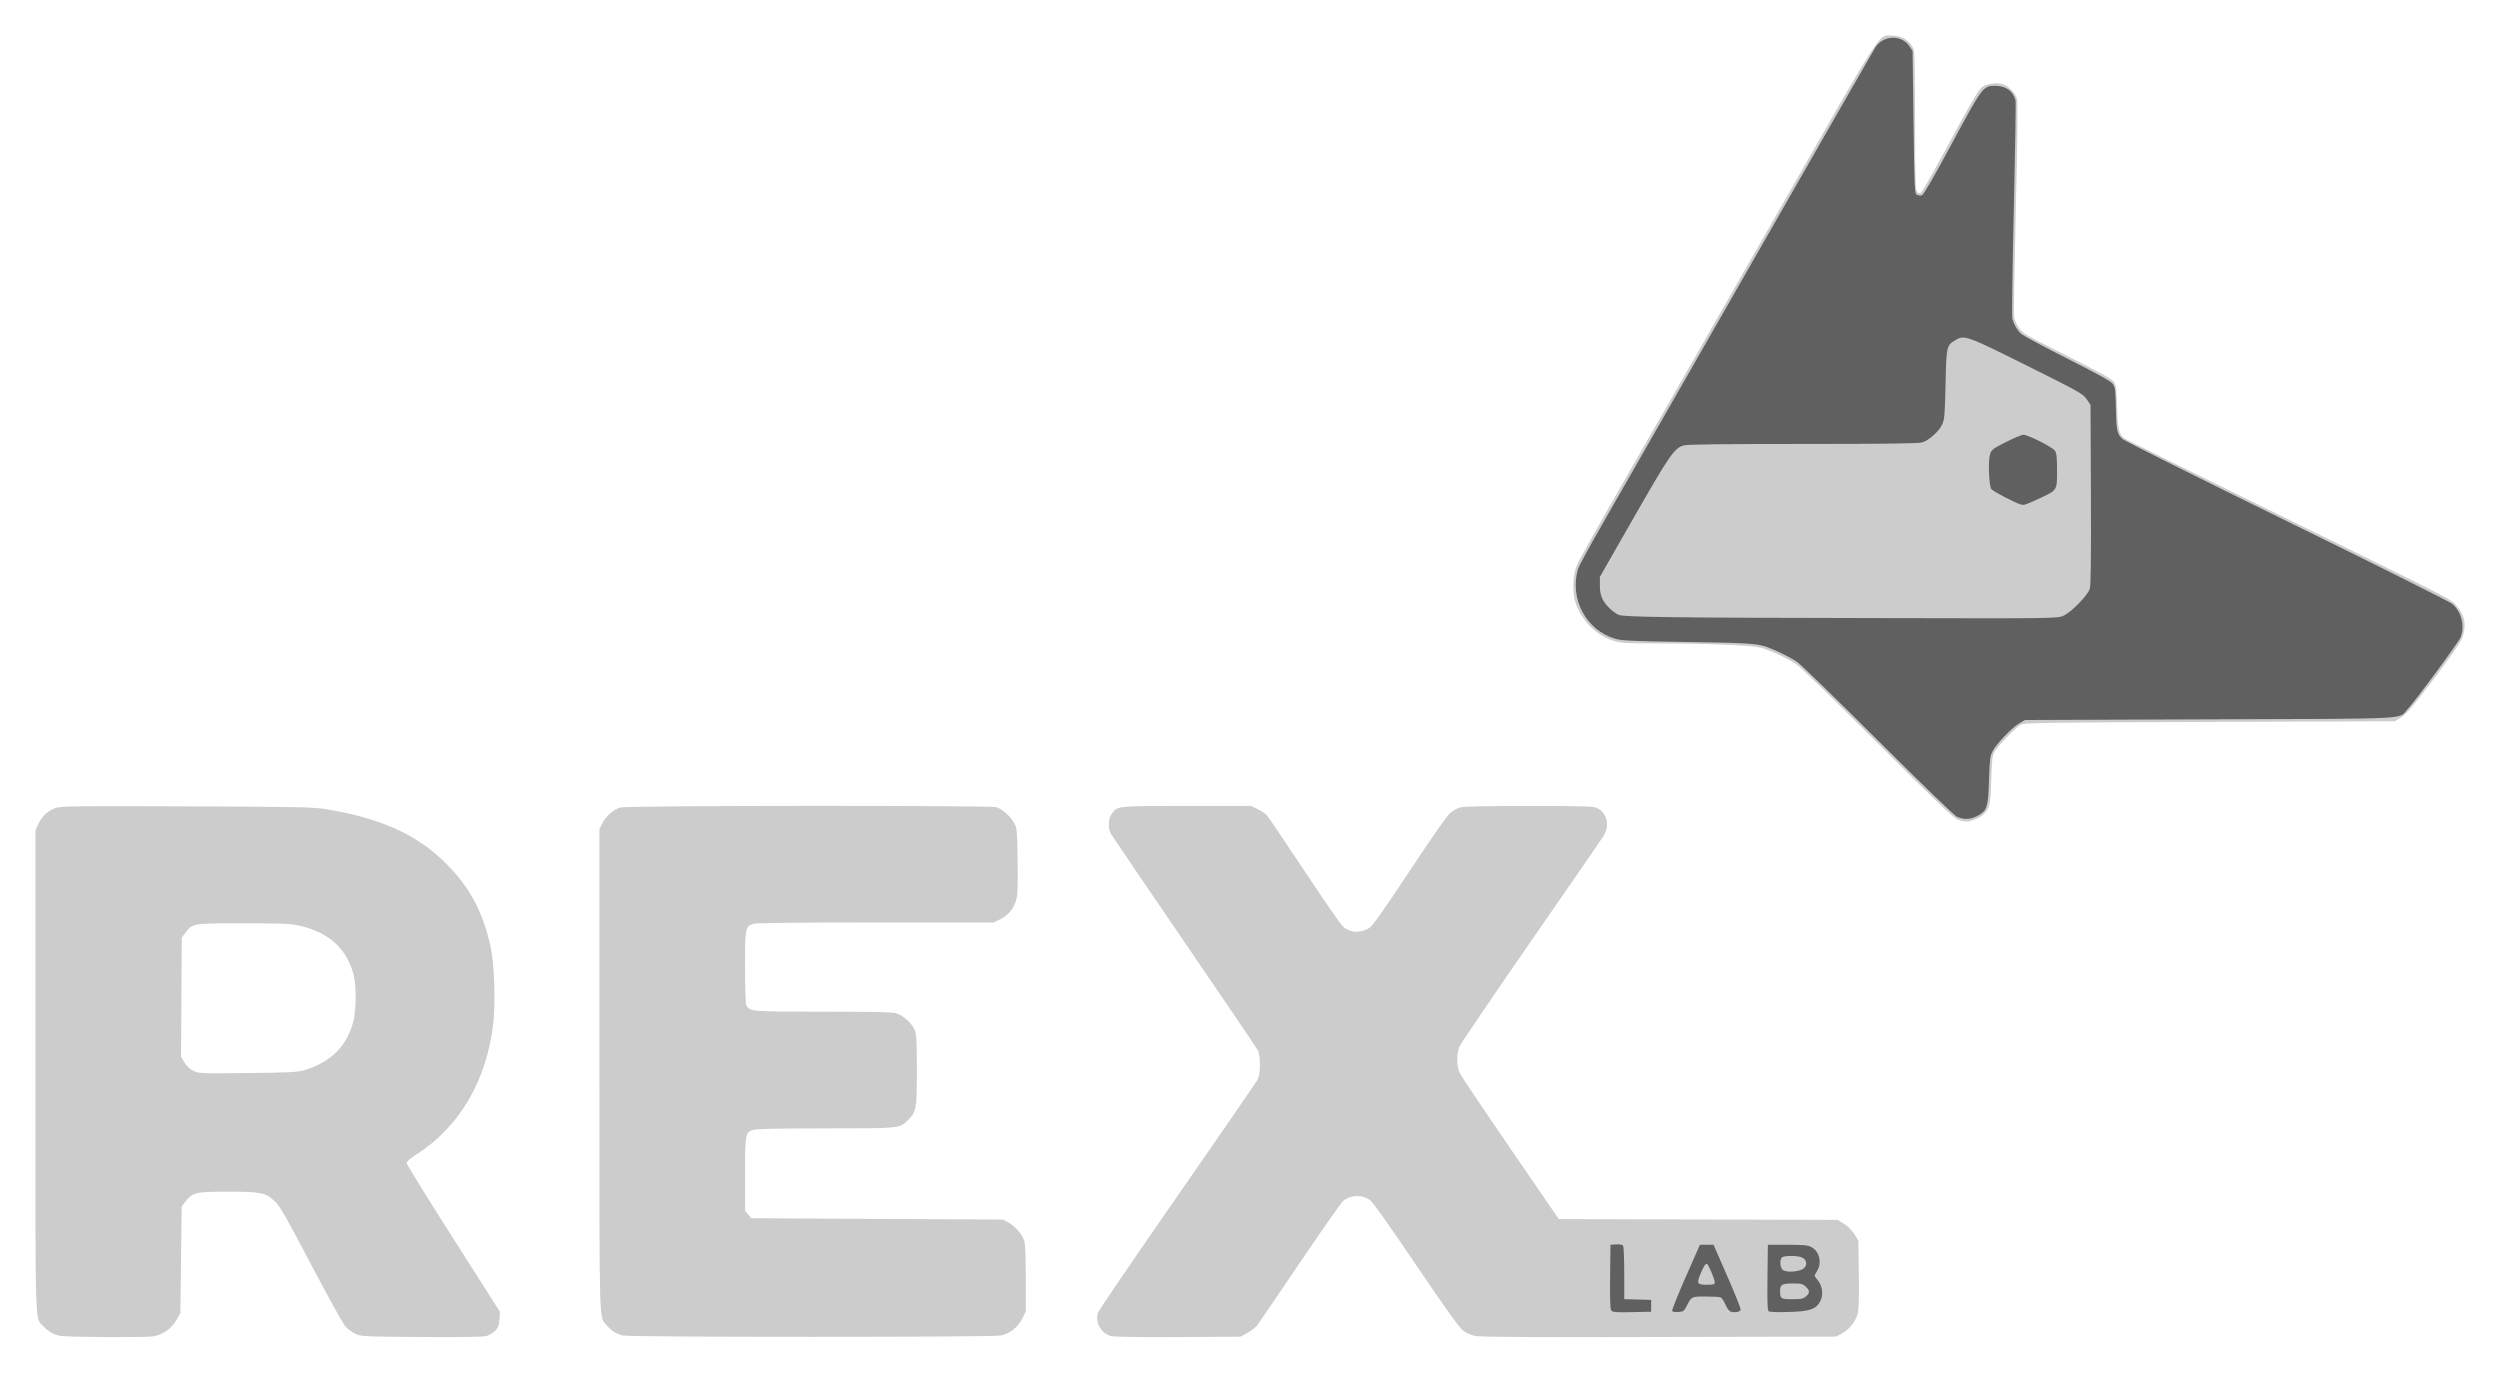
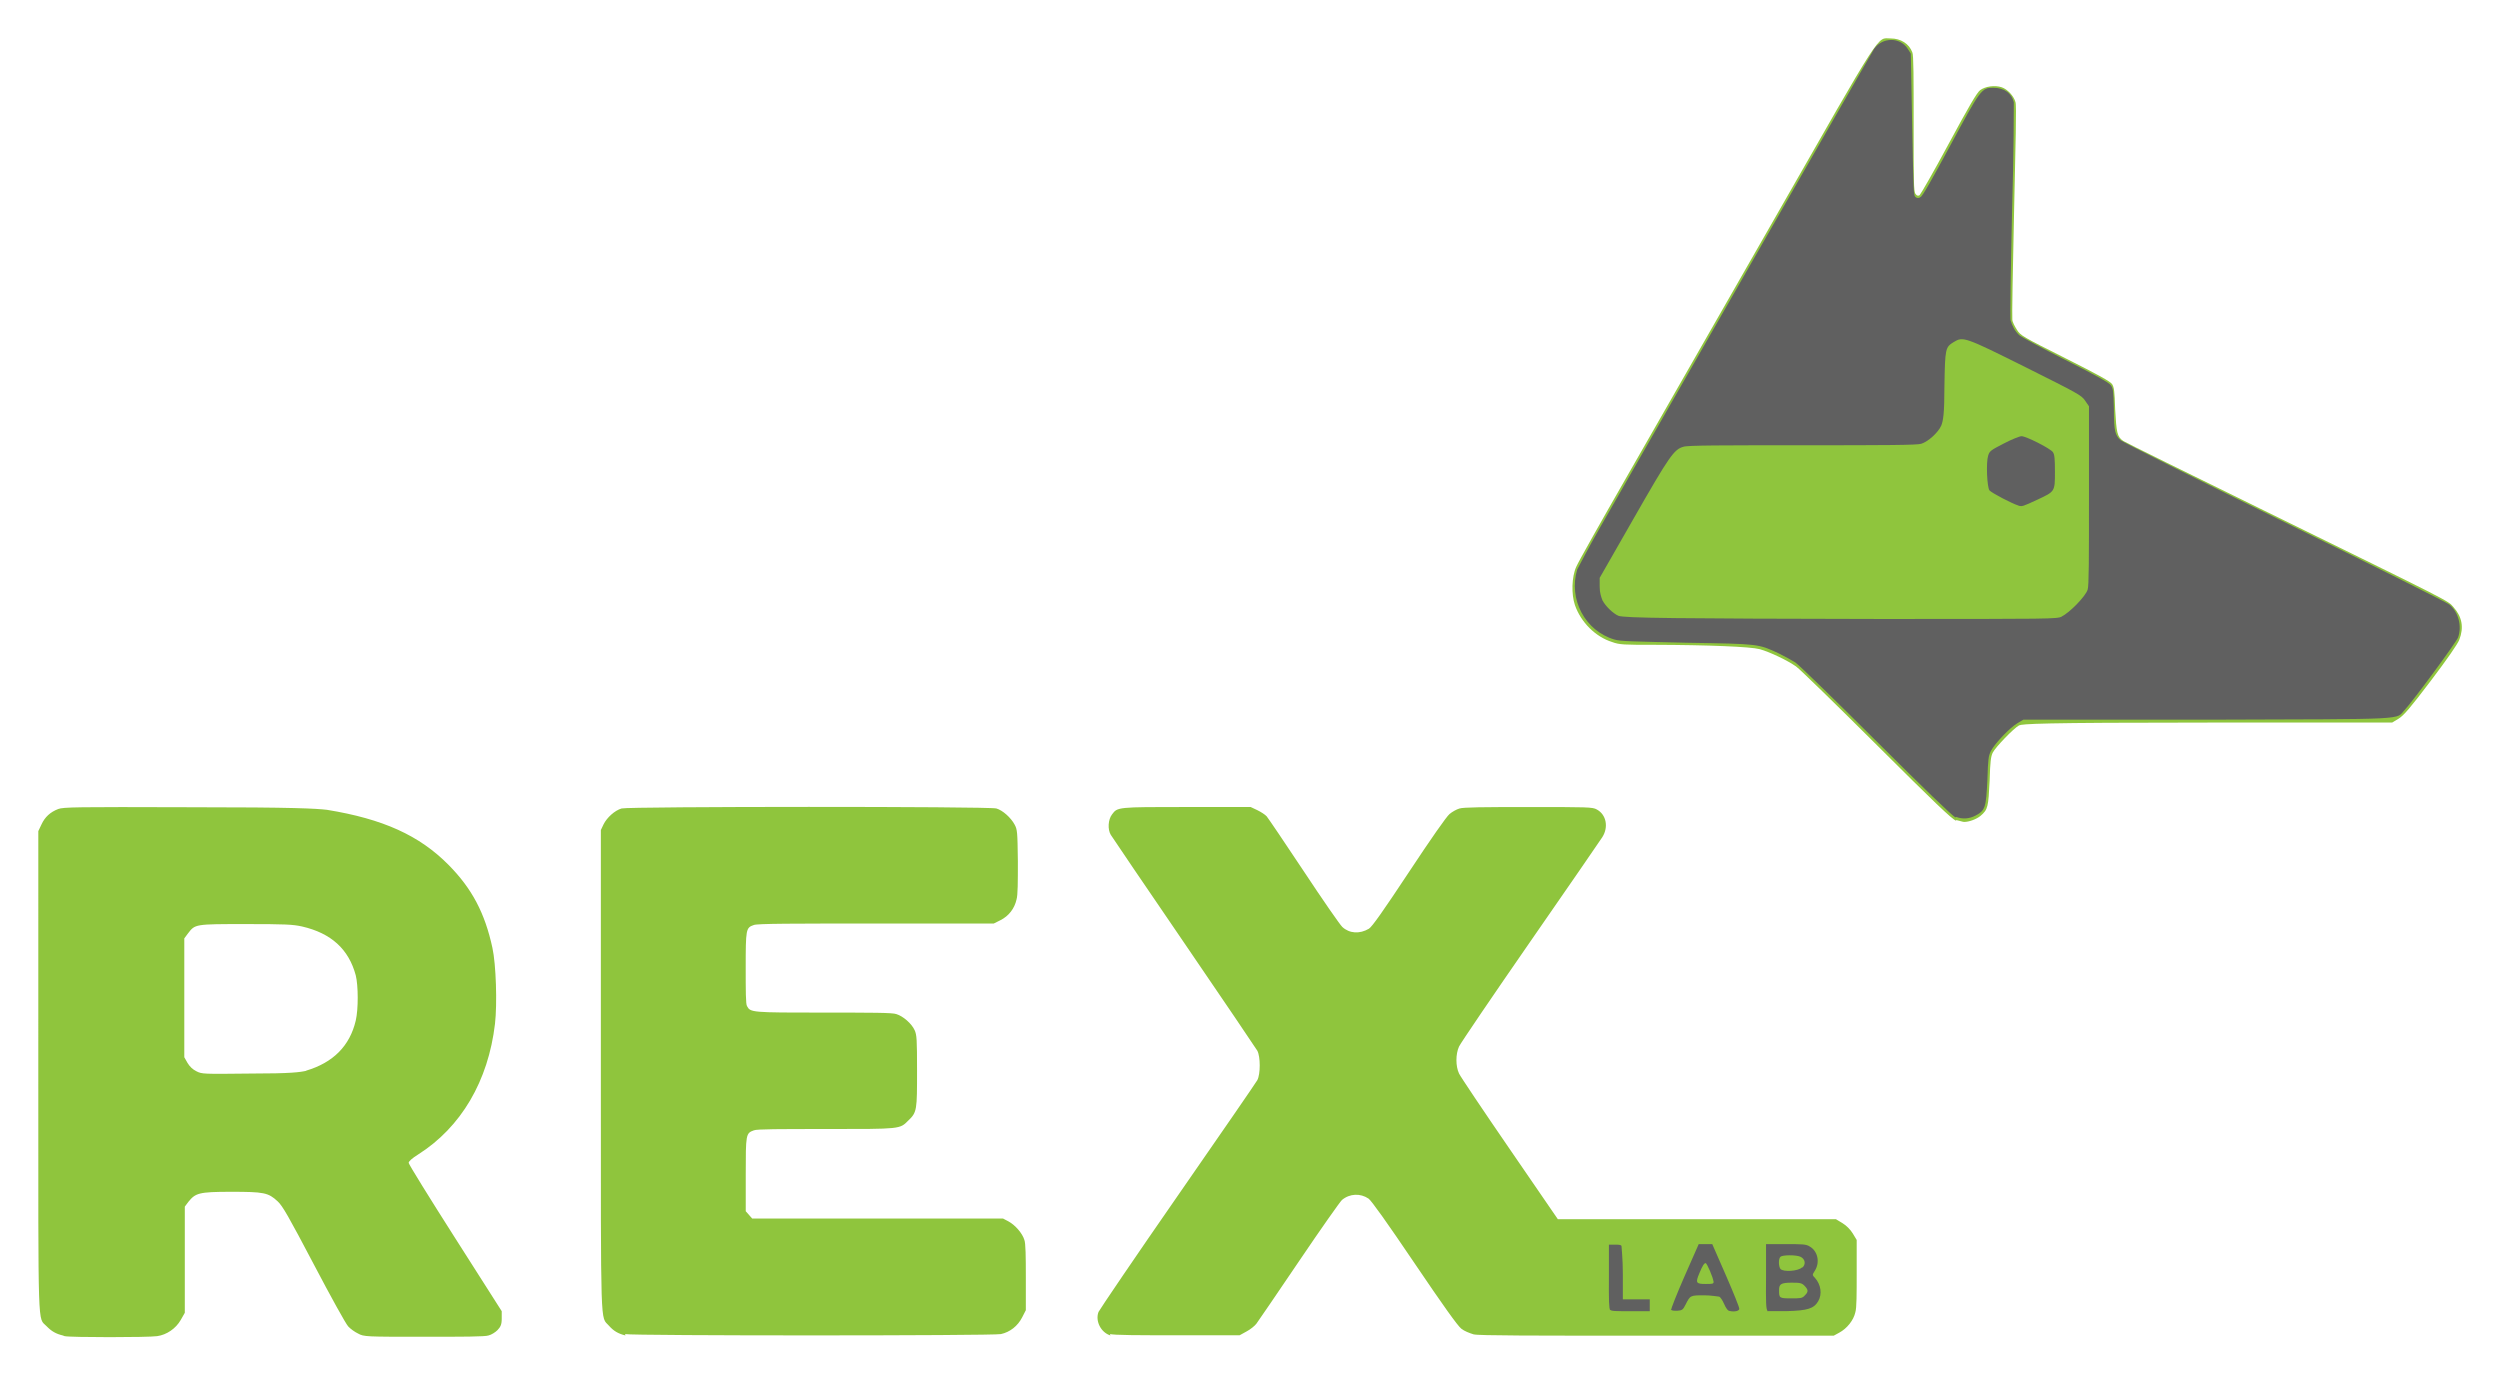
- <svg xmlns="http://www.w3.org/2000/svg" id="svg3336" version="1.1" width="70.645" height="38.786" viewBox="0 0 70.645 38.786">
+ <svg xmlns="http://www.w3.org/2000/svg" id="svg3336" version="1.1" width="65.309" height="35.933" viewBox="0 0 65.309 35.933">
  <defs id="defs3340" />
-   <g id="g3361" transform="translate(-990.1067,-1603.359)">
-     <path style="fill:#cccccc" d="m 991.801,1641.106 c -0.195,-0.045 -0.322,-0.118 -0.46,-0.262 -0.252,-0.263 -0.234,0.312 -0.233,-7.211 l 3.8e-4,-6.812 0.087,-0.187 c 0.101,-0.216 0.251,-0.355 0.477,-0.441 0.145,-0.055 0.483,-0.06 3.699,-0.048 3.052,0.011 3.59,0.022 3.912,0.074 1.591,0.258 2.619,0.724 3.447,1.56 0.664,0.671 1.031,1.365 1.243,2.352 0.101,0.469 0.139,1.585 0.072,2.152 -0.189,1.62 -0.959,2.929 -2.179,3.703 -0.17,0.108 -0.269,0.195 -0.269,0.237 0,0.037 0.593,0.997 1.318,2.134 l 1.318,2.068 -0.013,0.213 c -0.011,0.174 -0.033,0.234 -0.121,0.325 -0.059,0.061 -0.171,0.129 -0.249,0.15 -0.091,0.024 -0.754,0.034 -1.837,0.027 -1.639,-0.011 -1.7,-0.014 -1.861,-0.09 -0.092,-0.043 -0.219,-0.135 -0.283,-0.204 -0.063,-0.069 -0.501,-0.859 -0.973,-1.756 -0.716,-1.363 -0.884,-1.656 -1.024,-1.785 -0.267,-0.247 -0.391,-0.272 -1.324,-0.272 -0.915,0 -1.003,0.021 -1.204,0.284 l -0.104,0.136 -0.018,1.504 -0.018,1.504 -0.115,0.204 c -0.135,0.241 -0.398,0.421 -0.668,0.458 -0.258,0.035 -2.458,0.021 -2.62,-0.017 z m 6.886,-7.5 c 0.77,-0.224 1.244,-0.701 1.413,-1.421 0.075,-0.325 0.074,-0.993 0,-1.282 -0.198,-0.741 -0.696,-1.194 -1.521,-1.384 -0.258,-0.059 -0.466,-0.069 -1.594,-0.069 -1.451,0 -1.433,0 -1.638,0.266 l -0.104,0.136 -0.01,1.684 -0.01,1.684 0.093,0.158 c 0.06,0.102 0.148,0.186 0.251,0.238 0.156,0.079 0.185,0.08 1.53,0.065 1.166,-0.012 1.405,-0.023 1.594,-0.079 z m 9.052,7.5 c -0.207,-0.049 -0.335,-0.125 -0.471,-0.279 -0.24,-0.273 -0.223,0.266 -0.223,-7.21 l 0,-6.828 0.078,-0.16 c 0.094,-0.196 0.318,-0.393 0.51,-0.451 0.195,-0.059 10.409,-0.061 10.618,-0.011 0.175,0.049 0.412,0.258 0.519,0.458 0.076,0.141 0.081,0.211 0.093,1.04 0.011,0.568 0,0.958 -0.029,1.079 -0.057,0.258 -0.222,0.47 -0.455,0.587 l -0.191,0.095 -3.342,0 c -2.287,0 -3.378,0.012 -3.456,0.04 -0.224,0.078 -0.23,0.113 -0.23,1.222 0,0.618 0.014,1.032 0.038,1.076 0.097,0.181 0.123,0.183 2.171,0.183 1.347,0 1.958,0.012 2.059,0.043 0.192,0.058 0.434,0.27 0.518,0.455 0.061,0.134 0.069,0.258 0.069,1.151 0,1.103 -0.012,1.173 -0.243,1.405 -0.248,0.248 -0.199,0.243 -2.335,0.244 -1.279,0 -1.97,0.014 -2.046,0.04 -0.225,0.079 -0.23,0.11 -0.23,1.254 l 0,1.037 0.09,0.104 0.09,0.104 3.552,0.019 3.552,0.018 0.154,0.082 c 0.194,0.103 0.396,0.338 0.452,0.524 0.028,0.092 0.043,0.474 0.043,1.069 l 0,0.925 -0.102,0.201 c -0.125,0.246 -0.346,0.421 -0.603,0.476 -0.234,0.05 -10.435,0.05 -10.648,10e-5 z m 13.74,0 c -0.272,-0.081 -0.439,-0.41 -0.338,-0.667 0.03,-0.076 1.039,-1.556 2.243,-3.289 1.204,-1.734 2.219,-3.208 2.256,-3.276 0.092,-0.17 0.093,-0.668 0.011,-0.835 -0.034,-0.064 -0.967,-1.439 -2.071,-3.055 -1.104,-1.615 -2.04,-2.994 -2.081,-3.062 -0.091,-0.153 -0.076,-0.432 0.031,-0.579 0.155,-0.212 0.143,-0.211 2.115,-0.21 l 1.811,0 0.185,0.088 c 0.102,0.048 0.221,0.127 0.265,0.176 0.043,0.049 0.515,0.747 1.049,1.552 0.533,0.805 1.025,1.517 1.094,1.583 0.2,0.189 0.493,0.207 0.754,0.048 0.089,-0.054 0.398,-0.492 1.133,-1.604 0.624,-0.943 1.064,-1.573 1.149,-1.644 0.077,-0.063 0.202,-0.133 0.28,-0.156 0.098,-0.029 0.703,-0.042 1.954,-0.042 1.685,0 1.821,0.011 1.939,0.068 0.269,0.144 0.34,0.5 0.157,0.787 -0.058,0.091 -0.977,1.424 -2.043,2.963 -1.066,1.539 -1.972,2.874 -2.014,2.965 -0.098,0.215 -0.099,0.557 0,0.766 0.038,0.083 0.684,1.045 1.434,2.138 l 1.364,1.987 3.939,0.011 3.939,0.011 0.181,0.112 c 0.112,0.07 0.224,0.181 0.294,0.294 l 0.112,0.181 0.012,0.93 c 0.011,0.599 0,0.997 -0.029,1.119 -0.05,0.226 -0.236,0.461 -0.46,0.581 l -0.154,0.082 -5.003,0.011 c -3.522,0.011 -5.062,0 -5.199,-0.03 -0.117,-0.024 -0.256,-0.088 -0.346,-0.158 -0.104,-0.082 -0.508,-0.646 -1.328,-1.86 -0.77,-1.139 -1.219,-1.771 -1.298,-1.825 -0.231,-0.157 -0.532,-0.147 -0.753,0.027 -0.051,0.041 -0.599,0.82 -1.216,1.733 -0.617,0.912 -1.161,1.711 -1.208,1.774 -0.047,0.063 -0.173,0.163 -0.281,0.222 l -0.195,0.108 -1.779,0.011 c -1.009,0.011 -1.829,-0.011 -1.894,-0.027 z m 23.952,-14.583 c -0.113,-0.041 -0.61,-0.515 -2.243,-2.142 -1.153,-1.15 -2.182,-2.151 -2.286,-2.225 -0.242,-0.173 -0.749,-0.414 -1.034,-0.493 -0.255,-0.07 -1.434,-0.118 -2.989,-0.123 -0.842,0 -0.978,-0.011 -1.192,-0.078 -0.465,-0.144 -0.881,-0.557 -1.051,-1.046 -0.104,-0.301 -0.091,-0.798 0.029,-1.085 0.051,-0.122 0.702,-1.282 1.446,-2.576 0.744,-1.295 2.619,-4.57 4.166,-7.279 3.119,-5.459 2.895,-5.112 3.29,-5.112 0.291,0 0.525,0.149 0.617,0.393 0.027,0.069 0.039,0.754 0.039,2.022 0,1.612 0.011,1.929 0.053,1.99 0.04,0.054 0.069,0.063 0.114,0.035 0.033,-0.02 0.405,-0.677 0.827,-1.46 0.571,-1.06 0.797,-1.446 0.888,-1.516 0.144,-0.111 0.419,-0.149 0.614,-0.084 0.158,0.052 0.342,0.25 0.388,0.418 0.021,0.074 0.011,1.26 -0.037,3.087 -0.039,1.631 -0.061,3.017 -0.049,3.079 0.011,0.063 0.07,0.191 0.129,0.284 0.104,0.165 0.151,0.192 1.366,0.803 0.925,0.465 1.277,0.66 1.328,0.735 0.059,0.087 0.072,0.197 0.089,0.714 0.02,0.658 0.052,0.782 0.234,0.9 0.05,0.032 1.847,0.921 3.995,1.974 5.414,2.655 5.184,2.538 5.359,2.736 0.242,0.275 0.293,0.573 0.158,0.921 -0.048,0.125 -0.339,0.543 -0.806,1.159 -0.59,0.778 -0.765,0.984 -0.913,1.075 l -0.182,0.112 -5.229,0.018 c -4.804,0.017 -5.238,0.023 -5.34,0.081 -0.153,0.085 -0.663,0.613 -0.746,0.772 -0.055,0.107 -0.071,0.251 -0.088,0.797 -0.022,0.73 -0.043,0.813 -0.26,0.995 -0.114,0.095 -0.325,0.173 -0.464,0.171 -0.041,0 -0.14,-0.024 -0.22,-0.053 z" id="path3371" />
-     <path style="fill:#606060;fill-opacity:1" d="m 1035.638,1640.392 c -0.03,-0.037 -0.04,-0.31 -0.033,-0.955 l 0.011,-0.903 0.163,-0.011 c 0.105,-0.011 0.174,0.011 0.194,0.037 0.017,0.027 0.031,0.378 0.032,0.779 l 0,0.731 0.38,0.011 0.38,0.011 0,0.167 0,0.167 -0.541,0.011 c -0.428,0.011 -0.55,0 -0.585,-0.042 z m 1.72,0.015 c -0.013,-0.021 0.158,-0.452 0.381,-0.957 l 0.405,-0.917 0.192,0 0.192,0 0.388,0.888 c 0.214,0.489 0.384,0.914 0.378,0.945 -0.012,0.063 -0.141,0.092 -0.268,0.06 -0.057,-0.014 -0.11,-0.081 -0.162,-0.203 -0.043,-0.1 -0.104,-0.192 -0.138,-0.204 -0.033,-0.012 -0.223,-0.023 -0.423,-0.023 -0.401,0 -0.397,0 -0.533,0.267 -0.073,0.145 -0.094,0.161 -0.235,0.171 -0.084,0.011 -0.165,-0.011 -0.178,-0.028 z m 1.203,-0.815 c 0,-0.089 -0.185,-0.521 -0.223,-0.521 -0.043,0 -0.092,0.078 -0.181,0.291 -0.113,0.269 -0.092,0.302 0.18,0.302 0.196,0 0.224,-0.011 0.224,-0.072 z m 1.528,0.822 c -0.037,-0.024 -0.045,-0.243 -0.037,-0.956 l 0.011,-0.924 0.556,0 c 0.461,0 0.576,0.011 0.676,0.066 0.23,0.126 0.302,0.444 0.154,0.683 -0.079,0.127 -0.079,0.127 -0.011,0.208 0.172,0.189 0.21,0.461 0.092,0.663 -0.121,0.207 -0.298,0.264 -0.88,0.279 -0.285,0.011 -0.54,0 -0.566,-0.019 z m 1.055,-0.423 c 0.109,-0.102 0.108,-0.16 -0.011,-0.273 -0.08,-0.08 -0.124,-0.091 -0.363,-0.091 -0.306,0 -0.361,0.032 -0.361,0.208 0,0.225 0.017,0.237 0.344,0.237 0.257,0 0.312,-0.011 0.385,-0.081 z m -0.057,-0.798 c 0.1,-0.1 0.07,-0.241 -0.062,-0.301 -0.124,-0.057 -0.509,-0.055 -0.566,0 -0.065,0.065 -0.054,0.274 0.018,0.346 0.092,0.092 0.503,0.061 0.611,-0.046 z m 4.331,-12.746 c -0.082,-0.035 -0.902,-0.826 -2.243,-2.162 -1.162,-1.159 -2.193,-2.16 -2.292,-2.226 -0.099,-0.066 -0.315,-0.184 -0.482,-0.261 -0.571,-0.267 -0.547,-0.264 -2.588,-0.296 -1.553,-0.024 -1.874,-0.039 -2.057,-0.091 -0.831,-0.239 -1.309,-1.138 -1.055,-1.984 0.022,-0.071 0.317,-0.614 0.656,-1.205 0.34,-0.591 2.209,-3.86 4.155,-7.265 1.946,-3.405 3.567,-6.231 3.602,-6.28 0.236,-0.333 0.733,-0.337 0.949,-0.011 l 0.089,0.135 0.027,2.013 c 0.026,1.919 0.03,2.014 0.097,2.05 0.039,0.02 0.102,0.028 0.141,0.014 0.047,-0.014 0.333,-0.511 0.837,-1.447 0.868,-1.614 0.893,-1.648 1.227,-1.648 0.305,0 0.516,0.149 0.58,0.411 0.013,0.052 -0.011,1.44 -0.048,3.083 -0.039,1.647 -0.058,3.035 -0.041,3.094 0.048,0.166 0.135,0.316 0.243,0.417 0.054,0.051 0.643,0.368 1.309,0.704 0.871,0.44 1.231,0.641 1.286,0.716 0.067,0.093 0.077,0.171 0.087,0.686 0.012,0.626 0.033,0.726 0.186,0.87 0.054,0.051 2.143,1.095 4.64,2.319 2.497,1.224 4.602,2.276 4.676,2.338 0.256,0.212 0.361,0.606 0.248,0.931 -0.045,0.131 -1.281,1.809 -1.509,2.05 -0.275,0.29 0.251,0.264 -5.583,0.284 l -5.226,0.019 -0.169,0.1 c -0.209,0.123 -0.634,0.568 -0.746,0.78 -0.073,0.141 -0.084,0.23 -0.103,0.825 -0.023,0.769 -0.053,0.86 -0.332,1.007 -0.186,0.099 -0.372,0.108 -0.559,0.028 z m 2.999,-5.689 c 0.225,-0.102 0.69,-0.58 0.744,-0.764 0.029,-0.1 0.038,-0.887 0.031,-2.669 l -0.011,-2.527 -0.111,-0.161 c -0.104,-0.151 -0.204,-0.207 -1.687,-0.946 -1.713,-0.854 -1.77,-0.874 -2.027,-0.717 -0.244,0.149 -0.25,0.175 -0.272,1.242 -0.017,0.822 -0.03,0.989 -0.088,1.123 -0.084,0.197 -0.375,0.463 -0.57,0.521 -0.109,0.032 -0.987,0.044 -3.368,0.044 -2.245,0 -3.265,0.012 -3.369,0.041 -0.268,0.074 -0.399,0.264 -1.41,2.031 l -0.963,1.684 0,0.244 c 0,0.176 0.023,0.286 0.081,0.396 0.087,0.165 0.294,0.365 0.45,0.434 0.143,0.064 1.645,0.082 7.381,0.091 4.954,0.011 5.025,0.011 5.186,-0.067 z m -1.22,-3.149 c -0.157,-0.043 -0.761,-0.36 -0.817,-0.427 -0.07,-0.083 -0.098,-0.788 -0.039,-0.983 0.039,-0.13 0.072,-0.156 0.446,-0.347 0.222,-0.114 0.448,-0.207 0.5,-0.207 0.131,0 0.817,0.348 0.889,0.452 0.045,0.065 0.059,0.186 0.059,0.557 0,0.567 0.011,0.555 -0.496,0.788 -0.428,0.198 -0.431,0.199 -0.542,0.168 z" id="path3363" />
+   <g id="g3361" transform="translate(-992.7755,-1604.787)">
+     <path style="fill:#8fc53d;fill-opacity:1" d="m 994.416,1639.674 c -0.178,-0.042 -0.295,-0.109 -0.425,-0.243 -0.232,-0.243 -0.215,0.288 -0.215,-6.65 l 4.2e-4,-6.282 0.081,-0.171 c 0.091,-0.199 0.232,-0.327 0.44,-0.407 0.134,-0.049 0.446,-0.056 3.411,-0.046 2.814,0 3.311,0.035 3.607,0.067 1.467,0.239 2.415,0.668 3.178,1.439 0.612,0.619 0.95,1.259 1.146,2.168 0.095,0.433 0.127,1.462 0.067,1.984 -0.176,1.494 -0.884,2.701 -2.009,3.414 -0.158,0.099 -0.246,0.178 -0.246,0.218 0,0.035 0.547,0.919 1.216,1.968 l 1.215,1.907 0,0.197 c 0,0.162 -0.035,0.216 -0.112,0.299 -0.056,0.056 -0.158,0.12 -0.229,0.137 -0.084,0.035 -0.695,0.035 -1.694,0.035 -1.511,0 -1.568,0 -1.717,-0.084 -0.084,-0.039 -0.202,-0.123 -0.26,-0.188 -0.06,-0.063 -0.463,-0.792 -0.897,-1.619 -0.661,-1.257 -0.816,-1.528 -0.944,-1.646 -0.246,-0.23 -0.361,-0.25 -1.221,-0.25 -0.844,0 -0.925,0.035 -1.11,0.26 l -0.095,0.127 0,1.387 0,1.387 -0.107,0.188 c -0.127,0.223 -0.367,0.388 -0.616,0.422 -0.239,0.035 -2.266,0.035 -2.416,0 z m 6.351,-6.916 c 0.71,-0.209 1.147,-0.647 1.302,-1.31 0.07,-0.299 0.067,-0.915 0,-1.182 -0.183,-0.683 -0.642,-1.101 -1.403,-1.276 -0.239,-0.053 -0.43,-0.063 -1.47,-0.063 -1.338,0 -1.322,0 -1.511,0.246 l -0.095,0.127 0,1.553 0,1.553 0.084,0.148 c 0.056,0.095 0.137,0.172 0.232,0.218 0.144,0.074 0.169,0.074 1.411,0.06 1.075,0 1.296,-0.035 1.47,-0.074 z m 8.348,6.916 c -0.19,-0.046 -0.309,-0.116 -0.434,-0.257 -0.223,-0.253 -0.209,0.246 -0.209,-6.649 l 0,-6.297 0.07,-0.148 c 0.088,-0.178 0.292,-0.363 0.471,-0.416 0.178,-0.053 9.598,-0.056 9.791,0 0.162,0.046 0.38,0.239 0.478,0.423 0.07,0.13 0.074,0.192 0.084,0.959 0,0.524 0,0.883 -0.035,0.995 -0.053,0.239 -0.204,0.433 -0.419,0.541 l -0.176,0.088 -3.082,0 c -2.109,0 -3.115,0 -3.187,0.039 -0.206,0.07 -0.211,0.105 -0.211,1.127 0,0.57 0,0.951 0.035,0.992 0.088,0.165 0.112,0.169 2.002,0.169 1.242,0 1.806,0 1.899,0.039 0.176,0.053 0.4,0.249 0.477,0.42 0.056,0.123 0.063,0.239 0.063,1.062 0,1.017 0,1.082 -0.225,1.295 -0.229,0.23 -0.183,0.225 -2.153,0.225 -1.18,0 -1.816,0 -1.886,0.035 -0.209,0.074 -0.211,0.102 -0.211,1.157 l 0,0.956 0.084,0.095 0.084,0.095 3.276,0 3.276,0 0.141,0.074 c 0.178,0.095 0.366,0.313 0.417,0.483 0.035,0.084 0.039,0.437 0.039,0.985 l 0,0.853 -0.095,0.185 c -0.116,0.229 -0.32,0.388 -0.556,0.439 -0.215,0.046 -9.623,0.046 -9.819,3e-4 z m 12.671,0 c -0.25,-0.074 -0.404,-0.378 -0.313,-0.615 0.035,-0.07 0.958,-1.435 2.068,-3.033 1.11,-1.599 2.046,-2.958 2.08,-3.021 0.084,-0.155 0.084,-0.616 0,-0.77 -0.035,-0.06 -0.892,-1.327 -1.91,-2.817 -1.018,-1.49 -1.881,-2.76 -1.919,-2.824 -0.084,-0.141 -0.07,-0.398 0.035,-0.533 0.144,-0.192 0.134,-0.192 1.95,-0.192 l 1.67,0 0.172,0.081 c 0.095,0.046 0.204,0.116 0.246,0.162 0.039,0.046 0.475,0.689 0.967,1.431 0.491,0.743 0.946,1.399 1.009,1.459 0.185,0.172 0.455,0.19 0.696,0.046 0.081,-0.049 0.367,-0.454 1.045,-1.479 0.575,-0.87 0.981,-1.451 1.06,-1.516 0.07,-0.06 0.185,-0.123 0.257,-0.144 0.091,-0.035 0.648,-0.039 1.802,-0.039 1.553,0 1.679,0 1.788,0.063 0.249,0.134 0.313,0.461 0.144,0.725 -0.053,0.084 -0.901,1.313 -1.885,2.733 -0.983,1.419 -1.819,2.65 -1.857,2.735 -0.091,0.197 -0.091,0.514 0,0.706 0.035,0.077 0.631,0.964 1.323,1.972 l 1.258,1.833 3.633,0 3.632,0 0.169,0.102 c 0.105,0.063 0.209,0.169 0.271,0.271 l 0.102,0.169 0,0.857 c 0,0.552 0,0.919 -0.035,1.032 -0.046,0.209 -0.218,0.425 -0.424,0.535 l -0.141,0.077 -4.614,0 c -3.248,0 -4.668,0 -4.795,-0.035 -0.109,-0.035 -0.236,-0.081 -0.32,-0.148 -0.095,-0.074 -0.468,-0.596 -1.225,-1.715 -0.71,-1.051 -1.125,-1.633 -1.198,-1.683 -0.213,-0.144 -0.491,-0.134 -0.694,0.035 -0.046,0.039 -0.552,0.756 -1.121,1.598 -0.57,0.842 -1.071,1.577 -1.115,1.635 -0.042,0.056 -0.158,0.151 -0.26,0.204 l -0.178,0.098 -1.64,0 c -0.93,0 -1.687,0 -1.747,-0.035 z m 22.087,-13.448 c -0.106,-0.039 -0.563,-0.475 -2.068,-1.975 -1.064,-1.06 -2.012,-1.984 -2.108,-2.052 -0.222,-0.158 -0.69,-0.382 -0.954,-0.454 -0.236,-0.063 -1.323,-0.109 -2.757,-0.113 -0.777,0 -0.902,0 -1.099,-0.074 -0.429,-0.134 -0.813,-0.514 -0.969,-0.965 -0.095,-0.278 -0.086,-0.736 0.035,-1 0.046,-0.113 0.648,-1.182 1.334,-2.376 0.686,-1.194 2.415,-4.215 3.842,-6.713 2.876,-5.034 2.67,-4.713 3.034,-4.713 0.267,0 0.484,0.137 0.569,0.362 0.035,0.063 0.035,0.695 0.035,1.865 0,1.487 0,1.779 0.049,1.835 0.035,0.049 0.063,0.056 0.105,0.035 0.035,-0.035 0.374,-0.624 0.762,-1.346 0.527,-0.978 0.735,-1.333 0.819,-1.398 0.134,-0.102 0.386,-0.137 0.566,-0.077 0.148,0.049 0.317,0.229 0.358,0.385 0.035,0.067 0,1.162 -0.035,2.846 -0.035,1.504 -0.056,2.782 -0.046,2.84 0,0.056 0.063,0.176 0.12,0.264 0.095,0.151 0.137,0.176 1.26,0.74 0.853,0.429 1.177,0.608 1.225,0.678 0.053,0.081 0.067,0.183 0.081,0.659 0.035,0.606 0.049,0.721 0.216,0.83 0.046,0.035 1.704,0.849 3.684,1.82 4.993,2.449 4.781,2.34 4.942,2.523 0.223,0.253 0.271,0.528 0.148,0.849 -0.046,0.116 -0.313,0.501 -0.743,1.069 -0.544,0.718 -0.706,0.907 -0.842,0.991 l -0.169,0.102 -4.822,0 c -4.43,0 -4.831,0.035 -4.925,0.074 -0.141,0.077 -0.612,0.565 -0.687,0.712 -0.049,0.1 -0.067,0.232 -0.081,0.735 -0.035,0.673 -0.039,0.75 -0.239,0.917 -0.106,0.088 -0.299,0.158 -0.427,0.158 -0.039,0 -0.13,-0.035 -0.204,-0.049 z" id="path3371" />
+     <path style="fill:#606060;fill-opacity:1" d="m 1034.841,1639.016 c -0.035,-0.035 -0.039,-0.285 -0.035,-0.881 l 0,-0.833 0.151,0 c 0.1,0 0.162,0 0.178,0.035 0,0.035 0.035,0.348 0.035,0.719 l 0,0.674 0.352,0 0.351,0 0,0.155 0,0.155 -0.499,0 c -0.395,0 -0.508,0 -0.539,-0.039 z m 1.586,0 c 0,-0.035 0.148,-0.417 0.352,-0.882 l 0.373,-0.846 0.178,0 0.176,0 0.358,0.819 c 0.197,0.451 0.354,0.843 0.348,0.872 0,0.056 -0.13,0.084 -0.246,0.056 -0.053,0 -0.102,-0.074 -0.151,-0.185 -0.039,-0.091 -0.095,-0.176 -0.127,-0.19 -0.035,0 -0.204,-0.035 -0.39,-0.035 -0.369,0 -0.366,0 -0.491,0.246 -0.067,0.134 -0.088,0.148 -0.218,0.158 -0.077,0 -0.151,0 -0.165,-0.035 z m 1.11,-0.752 c 0,-0.081 -0.169,-0.48 -0.204,-0.48 -0.039,0 -0.084,0.07 -0.165,0.267 -0.106,0.25 -0.084,0.278 0.165,0.278 0.183,0 0.209,0 0.209,-0.067 z m 1.409,0.758 c -0.035,-0.035 -0.042,-0.225 -0.035,-0.882 l 0,-0.852 0.513,0 c 0.425,0 0.532,0 0.624,0.06 0.211,0.116 0.278,0.409 0.141,0.63 -0.074,0.116 -0.074,0.116 0,0.192 0.158,0.176 0.192,0.426 0.084,0.611 -0.113,0.19 -0.274,0.243 -0.812,0.257 -0.264,0 -0.498,0 -0.522,0 z m 0.973,-0.39 c 0.102,-0.095 0.1,-0.148 0,-0.253 -0.074,-0.074 -0.113,-0.084 -0.334,-0.084 -0.281,0 -0.334,0.035 -0.334,0.192 0,0.209 0,0.218 0.316,0.218 0.236,0 0.288,0 0.355,-0.074 z m -0.053,-0.736 c 0.092,-0.091 0.063,-0.223 -0.056,-0.278 -0.116,-0.053 -0.47,-0.049 -0.522,0 -0.06,0.06 -0.049,0.253 0,0.32 0.084,0.084 0.464,0.056 0.563,-0.042 z m 3.994,-11.754 c -0.077,-0.035 -0.832,-0.761 -2.068,-1.994 -1.072,-1.068 -2.023,-1.992 -2.113,-2.053 -0.093,-0.06 -0.292,-0.169 -0.445,-0.243 -0.527,-0.246 -0.505,-0.243 -2.386,-0.274 -1.432,-0.035 -1.728,-0.035 -1.897,-0.084 -0.766,-0.223 -1.207,-1.049 -0.973,-1.83 0.035,-0.067 0.292,-0.566 0.605,-1.111 0.313,-0.545 2.038,-3.56 3.832,-6.7 1.794,-3.139 3.289,-5.746 3.322,-5.792 0.218,-0.306 0.676,-0.309 0.875,0 l 0.081,0.127 0.035,1.856 c 0.035,1.769 0.035,1.858 0.088,1.89 0.035,0.035 0.095,0.035 0.13,0 0.042,0 0.306,-0.471 0.772,-1.335 0.8,-1.488 0.823,-1.519 1.131,-1.519 0.281,0 0.476,0.137 0.535,0.38 0,0.049 0,1.328 -0.046,2.843 -0.035,1.519 -0.053,2.799 -0.039,2.853 0.046,0.155 0.123,0.292 0.225,0.385 0.049,0.046 0.593,0.338 1.207,0.649 0.803,0.405 1.136,0.591 1.186,0.66 0.063,0.086 0.07,0.158 0.081,0.633 0,0.577 0.035,0.669 0.172,0.802 0.049,0.046 1.976,1.01 4.279,2.139 2.303,1.129 4.243,2.099 4.312,2.156 0.236,0.192 0.334,0.559 0.229,0.858 -0.042,0.12 -1.181,1.668 -1.391,1.89 -0.253,0.267 0.232,0.243 -5.148,0.26 l -4.82,0 -0.155,0.093 c -0.192,0.112 -0.585,0.524 -0.688,0.72 -0.067,0.13 -0.077,0.211 -0.095,0.761 -0.035,0.709 -0.049,0.793 -0.306,0.929 -0.172,0.091 -0.345,0.1 -0.515,0.035 z m 2.766,-5.246 c 0.209,-0.095 0.636,-0.535 0.686,-0.705 0.035,-0.091 0.035,-0.818 0.035,-2.461 l 0,-2.33 -0.102,-0.148 c -0.095,-0.141 -0.19,-0.19 -1.555,-0.872 -1.58,-0.788 -1.632,-0.806 -1.87,-0.661 -0.225,0.137 -0.232,0.162 -0.249,1.145 0,0.758 -0.035,0.912 -0.081,1.036 -0.077,0.183 -0.345,0.426 -0.525,0.48 -0.102,0.035 -0.91,0.039 -3.105,0.039 -2.07,0 -3.011,0 -3.107,0.039 -0.246,0.067 -0.368,0.243 -1.3,1.873 l -0.888,1.552 0,0.225 c 0,0.162 0.035,0.264 0.074,0.365 0.081,0.151 0.271,0.337 0.414,0.4 0.134,0.06 1.517,0.074 6.807,0.084 4.568,0 4.634,0 4.783,-0.063 z m -1.125,-2.904 c -0.144,-0.039 -0.702,-0.33 -0.753,-0.394 -0.063,-0.077 -0.093,-0.727 -0.035,-0.906 0.035,-0.12 0.067,-0.144 0.411,-0.32 0.204,-0.107 0.413,-0.19 0.461,-0.19 0.12,0 0.753,0.32 0.82,0.417 0.042,0.06 0.053,0.172 0.053,0.514 0,0.522 0,0.512 -0.458,0.727 -0.395,0.183 -0.397,0.183 -0.5,0.155 z" id="path3363" />
  </g>
</svg>
